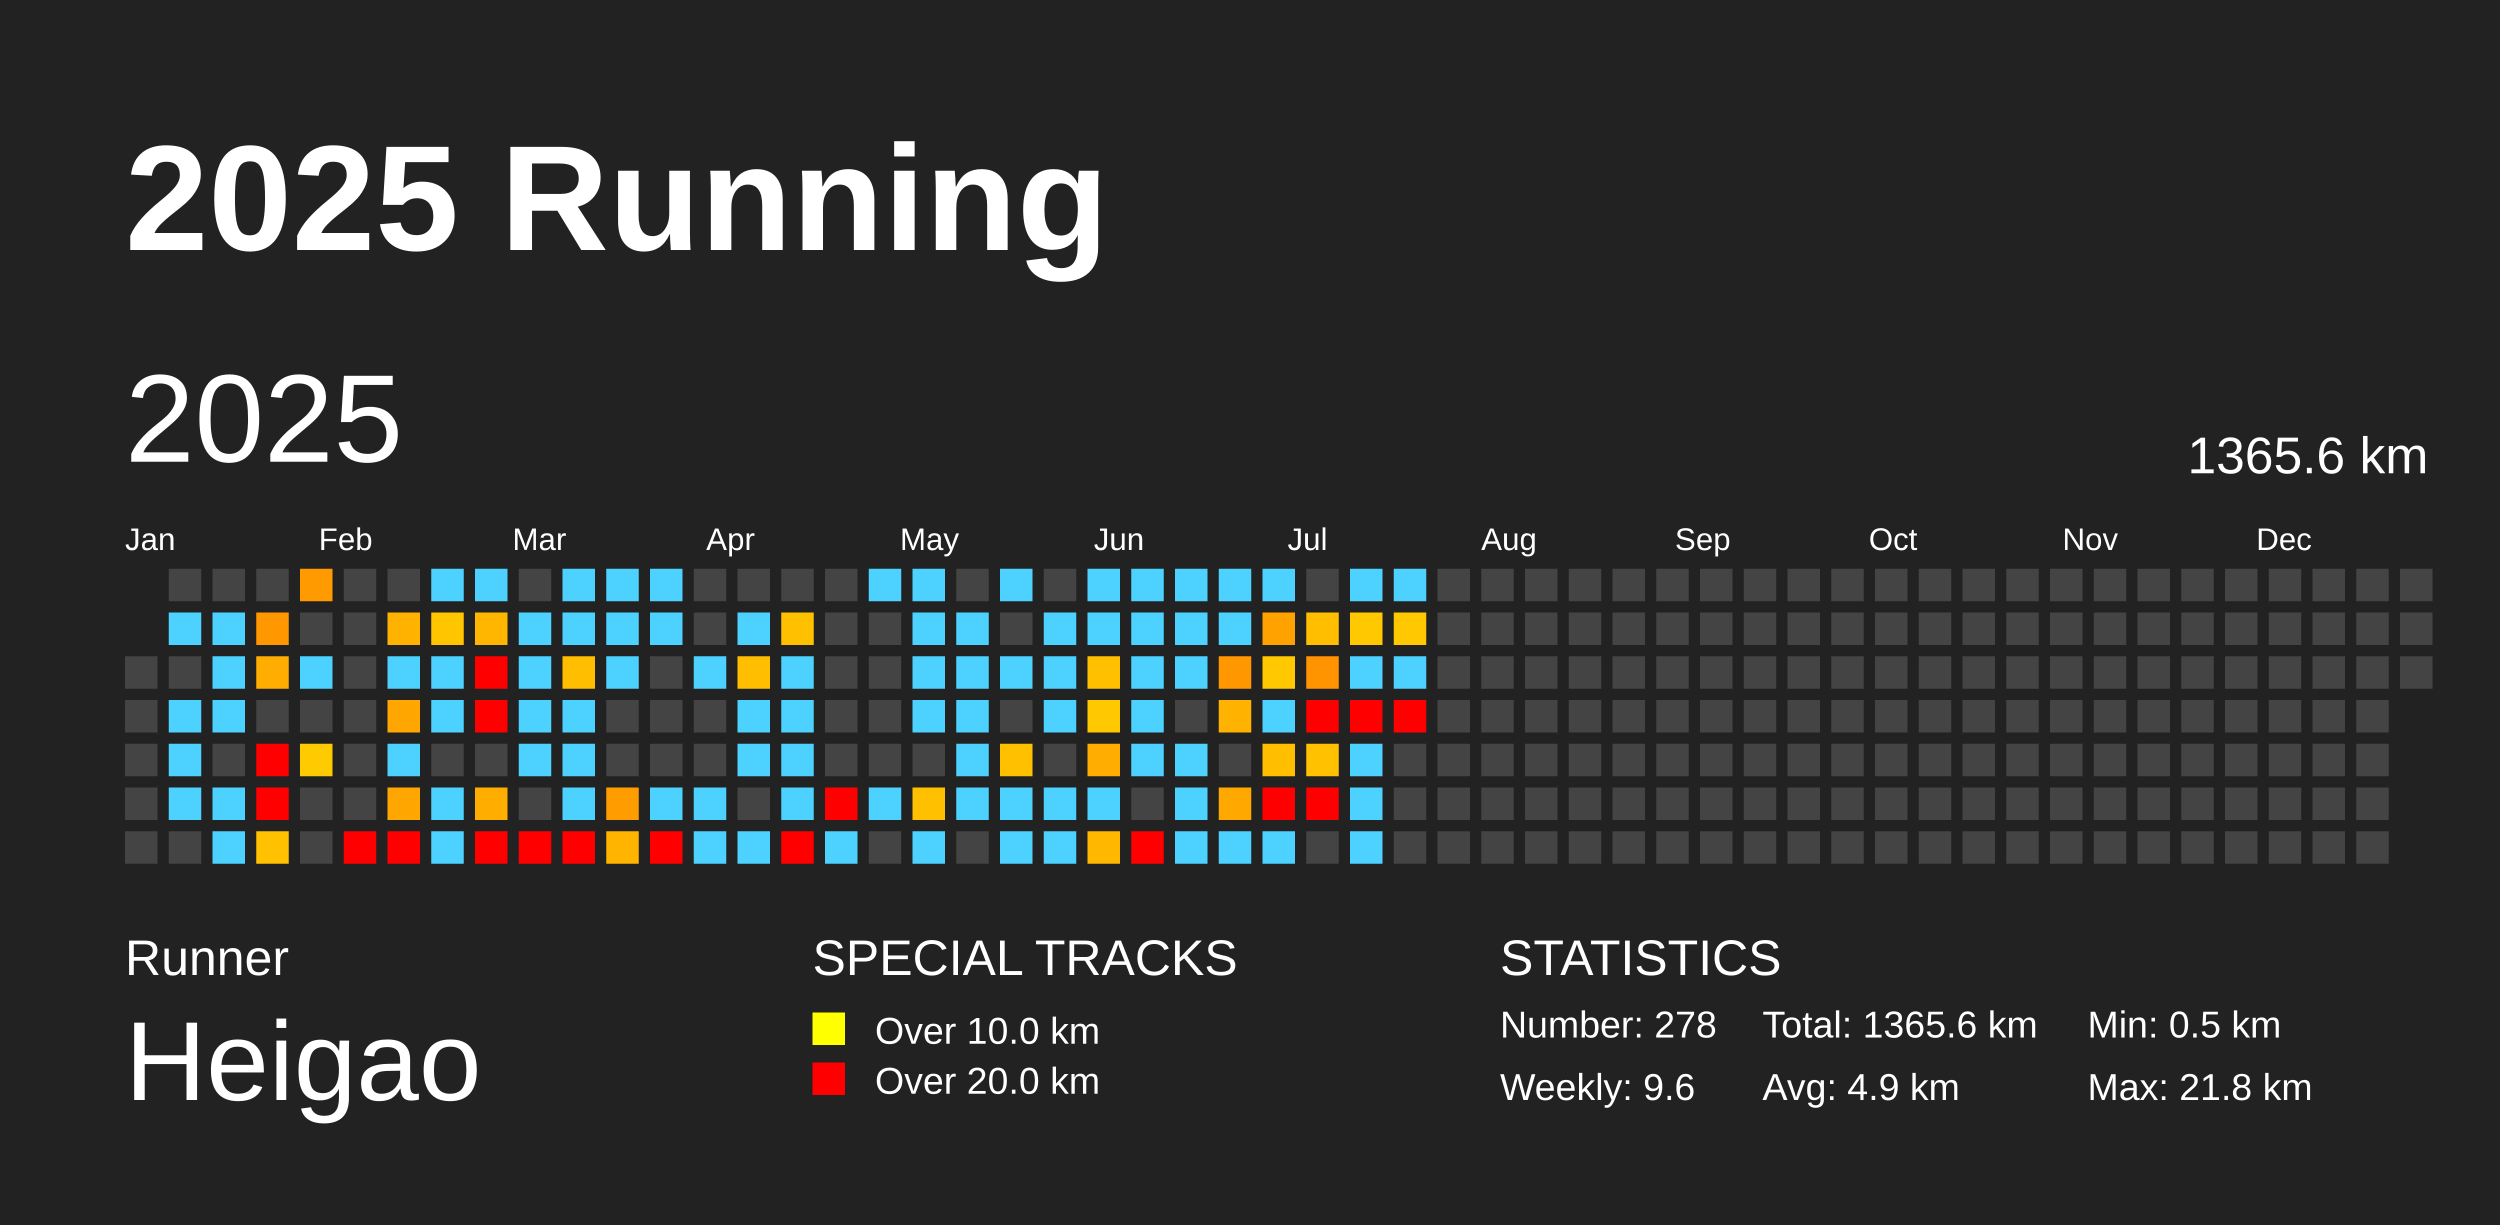
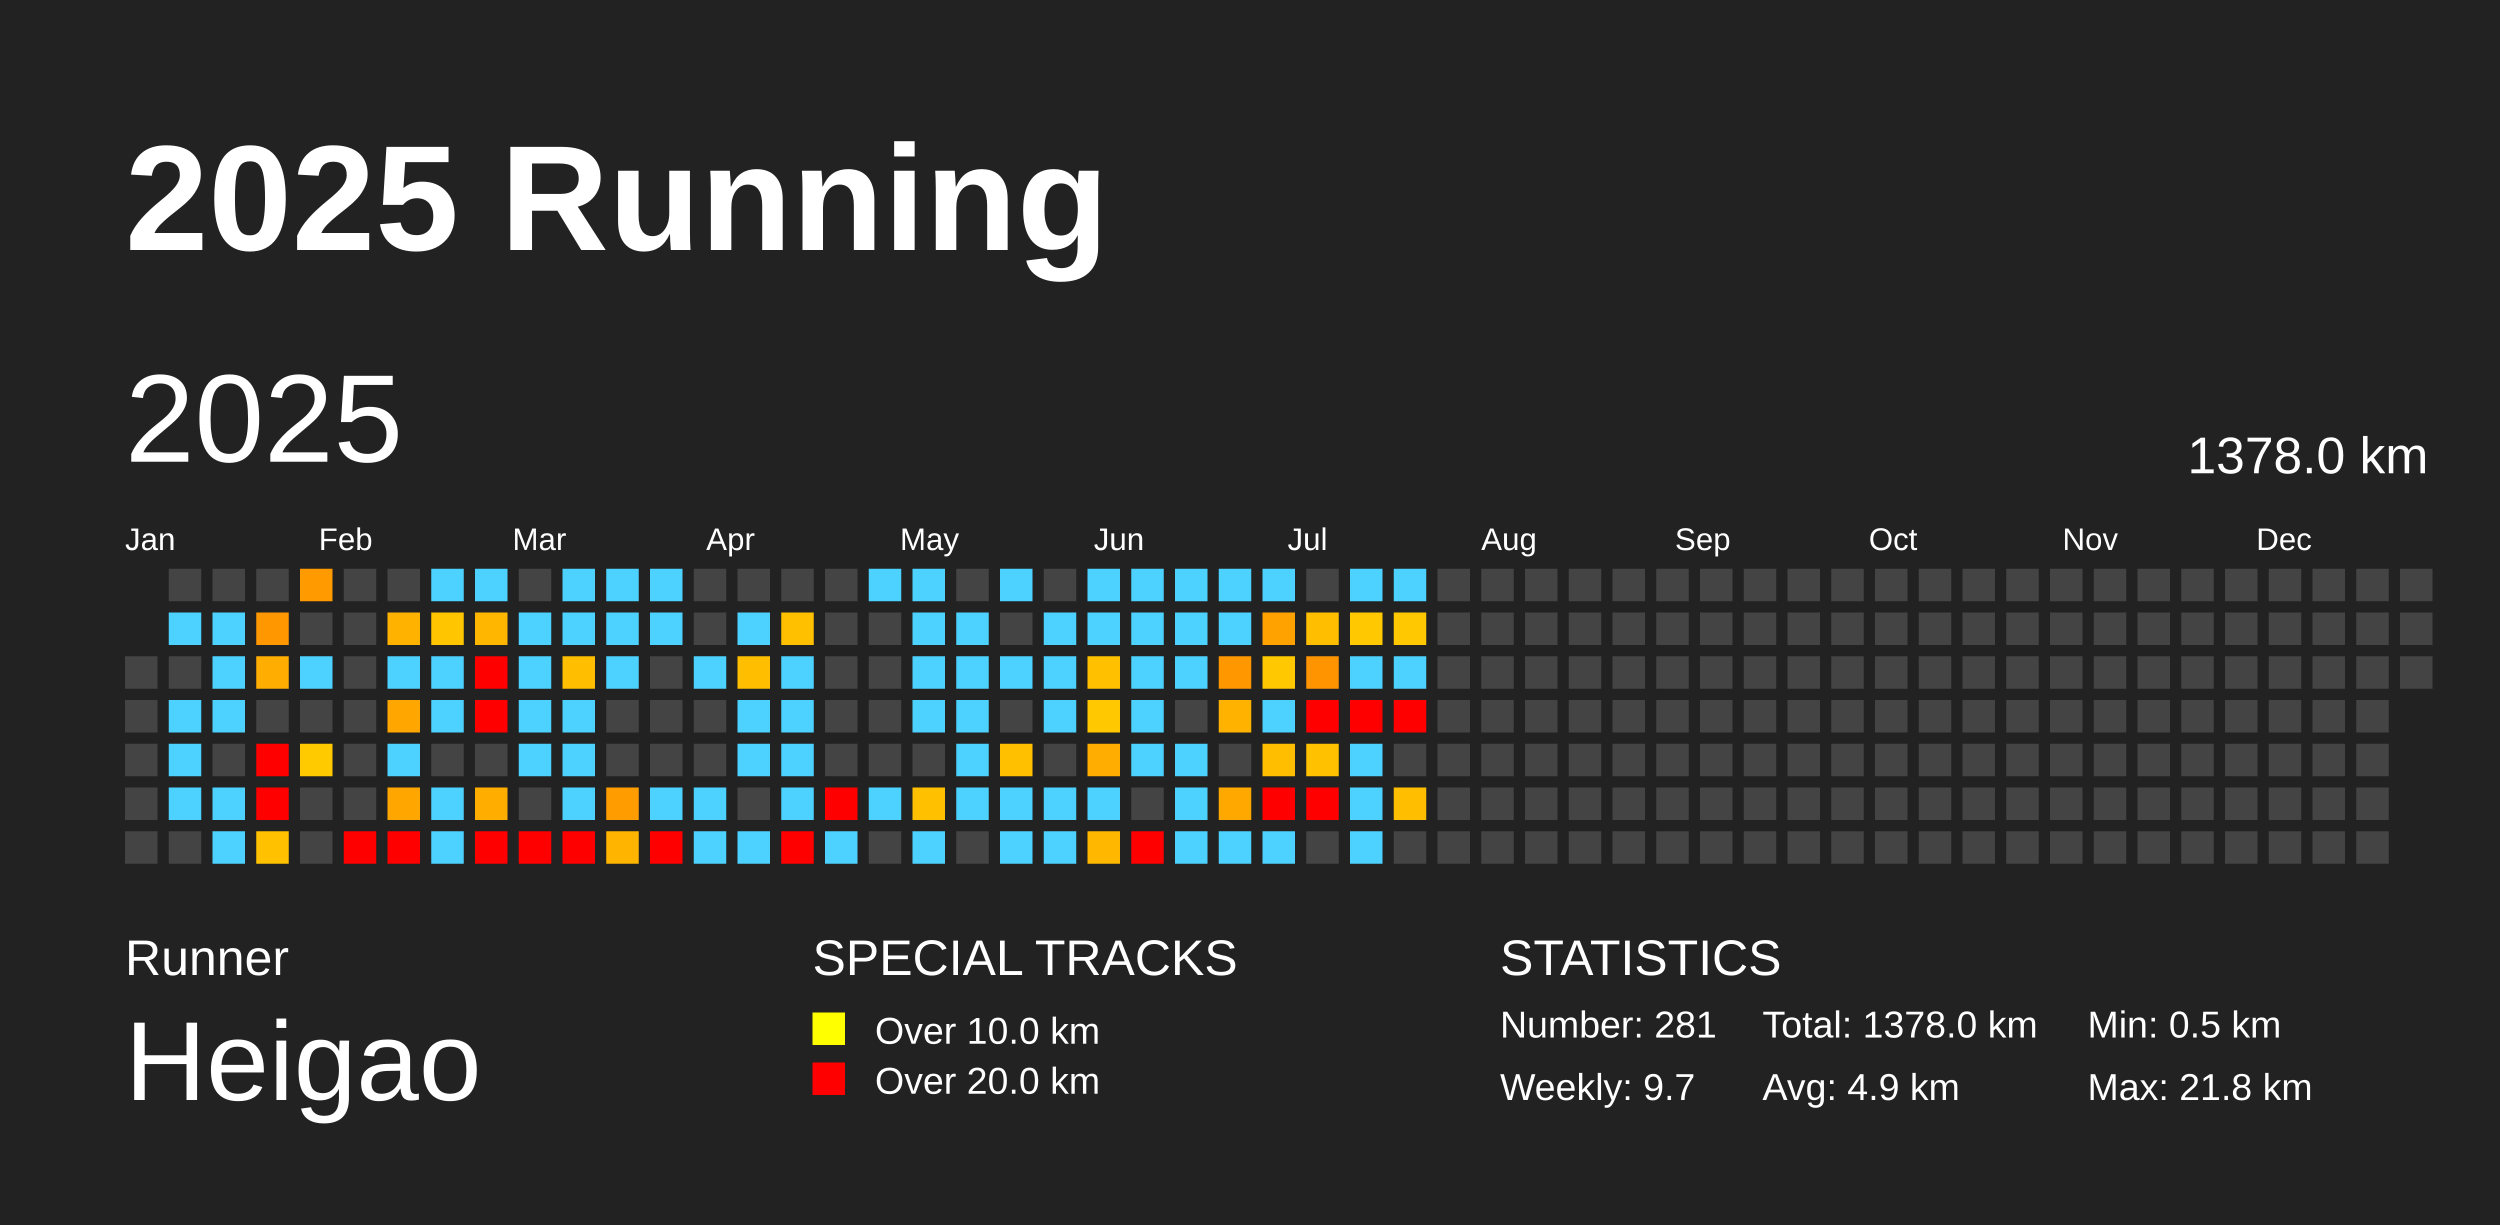
<svg xmlns="http://www.w3.org/2000/svg" baseProfile="full" height="98mm" version="1.1" viewBox="0,0,200,98" width="200mm">
  <defs />
  <rect fill="#222222" height="98" width="200" x="0" y="0" />
  <text fill="#FFFFFF" style="font-size:12px; font-family:Arial; font-weight:bold;" x="10" y="20">2025 Running</text>
  <text fill="#FFFFFF" style="font-size:4px; font-family:Arial" x="10" y="78">Runner</text>
  <text fill="#FFFFFF" style="font-size:9px; font-family:Arial" x="10" y="88">Heigao</text>
  <text fill="#FFFFFF" style="font-size:4px; font-family:Arial" x="65" y="78">SPECIAL TRACKS</text>
  <rect fill="yellow" height="2.6" width="2.6" x="65" y="81" />
  <text fill="#FFFFFF" style="font-size:3px; font-family:Arial" x="70" y="83.5">Over 10.0 km</text>
  <rect fill="red" height="2.6" width="2.6" x="65" y="85" />
  <text fill="#FFFFFF" style="font-size:3px; font-family:Arial" x="70" y="87.5">Over 20.0 km</text>
  <text fill="#FFFFFF" style="font-size:4px; font-family:Arial" x="120" y="78">STATISTICS</text>
-   <text fill="#FFFFFF" style="font-size:3px; font-family:Arial" x="120" y="83">Number: 278</text>
-   <text fill="#FFFFFF" style="font-size:3px; font-family:Arial" x="120" y="88">Weekly: 9.6</text>
-   <text fill="#FFFFFF" style="font-size:3px; font-family:Arial" x="141" y="83">Total: 1365.6 km</text>
+   <text fill="#FFFFFF" style="font-size:3px; font-family:Arial" x="120" y="83">Number: 281</text>
+   <text fill="#FFFFFF" style="font-size:3px; font-family:Arial" x="120" y="88">Weekly: 9.7</text>
+   <text fill="#FFFFFF" style="font-size:3px; font-family:Arial" x="141" y="83">Total: 1378.0 km</text>
  <text fill="#FFFFFF" style="font-size:3px; font-family:Arial" x="141" y="88">Avg: 4.9 km</text>
  <text fill="#FFFFFF" style="font-size:3px; font-family:Arial" x="167" y="83">Min: 0.5 km</text>
  <text fill="#FFFFFF" style="font-size:3px; font-family:Arial" x="167" y="88">Max: 21.8 km</text>
  <text dominant-baseline="hanging" fill="#FFFFFF" style="font-size:10.0px; font-family:Arial;" x="10" y="30">2025</text>
-   <text dominant-baseline="hanging" fill="#FFFFFF" style="font-size:4.125px; font-family:Arial;" x="175" y="35">1365.6 km</text>
+   <text dominant-baseline="hanging" fill="#FFFFFF" style="font-size:4.125px; font-family:Arial;" x="175" y="35">1378.0 km</text>
  <text fill="#FFFFFF" style="font-size:2.5px; font-family:Arial" x="10.0" y="44">Jan</text>
  <text fill="#FFFFFF" style="font-size:2.5px; font-family:Arial" x="25.5" y="44">Feb</text>
  <text fill="#FFFFFF" style="font-size:2.5px; font-family:Arial" x="41.0" y="44">Mar</text>
  <text fill="#FFFFFF" style="font-size:2.5px; font-family:Arial" x="56.5" y="44">Apr</text>
  <text fill="#FFFFFF" style="font-size:2.5px; font-family:Arial" x="72.0" y="44">May</text>
  <text fill="#FFFFFF" style="font-size:2.5px; font-family:Arial" x="87.5" y="44">Jun</text>
  <text fill="#FFFFFF" style="font-size:2.5px; font-family:Arial" x="103.0" y="44">Jul</text>
  <text fill="#FFFFFF" style="font-size:2.5px; font-family:Arial" x="118.5" y="44">Aug</text>
  <text fill="#FFFFFF" style="font-size:2.5px; font-family:Arial" x="134.0" y="44">Sep</text>
  <text fill="#FFFFFF" style="font-size:2.5px; font-family:Arial" x="149.5" y="44">Oct</text>
  <text fill="#FFFFFF" style="font-size:2.5px; font-family:Arial" x="165.0" y="44">Nov</text>
  <text fill="#FFFFFF" style="font-size:2.5px; font-family:Arial" x="180.5" y="44">Dec</text>
  <rect fill="#444444" height="2.6" width="2.6" x="10.0" y="52.5" />
  <rect fill="#444444" height="2.6" width="2.6" x="10.0" y="56.0" />
  <rect fill="#444444" height="2.6" width="2.6" x="10.0" y="59.5" />
  <rect fill="#444444" height="2.6" width="2.6" x="10.0" y="63.0" />
  <rect fill="#444444" height="2.6" width="2.6" x="10.0" y="66.5" />
  <rect fill="#444444" height="2.6" width="2.6" x="13.5" y="45.5" />
  <rect fill="#4dd2ff" height="2.6" width="2.6" x="13.5" y="49.0" />
  <rect fill="#444444" height="2.6" width="2.6" x="13.5" y="52.5" />
  <rect fill="#4dd2ff" height="2.6" width="2.6" x="13.5" y="56.0" />
  <rect fill="#4dd2ff" height="2.6" width="2.6" x="13.5" y="59.5" />
  <rect fill="#4dd2ff" height="2.6" width="2.6" x="13.5" y="63.0" />
  <rect fill="#444444" height="2.6" width="2.6" x="13.5" y="66.5" />
  <rect fill="#444444" height="2.6" width="2.6" x="17.0" y="45.5" />
  <rect fill="#4dd2ff" height="2.6" width="2.6" x="17.0" y="49.0" />
  <rect fill="#4dd2ff" height="2.6" width="2.6" x="17.0" y="52.5" />
  <rect fill="#4dd2ff" height="2.6" width="2.6" x="17.0" y="56.0" />
  <rect fill="#444444" height="2.6" width="2.6" x="17.0" y="59.5" />
  <rect fill="#4dd2ff" height="2.6" width="2.6" x="17.0" y="63.0" />
  <rect fill="#4dd2ff" height="2.6" width="2.6" x="17.0" y="66.5" />
  <rect fill="#444444" height="2.6" width="2.6" x="20.5" y="45.5" />
  <rect fill="#ff9700" height="2.6" width="2.6" x="20.5" y="49.0" />
  <rect fill="#ffad00" height="2.6" width="2.6" x="20.5" y="52.5" />
  <rect fill="#444444" height="2.6" width="2.6" x="20.5" y="56.0" />
  <rect fill="red" height="2.6" width="2.6" x="20.5" y="59.5" />
  <rect fill="red" height="2.6" width="2.6" x="20.5" y="63.0" />
  <rect fill="#ffc100" height="2.6" width="2.6" x="20.5" y="66.5" />
  <rect fill="#ff9a00" height="2.6" width="2.6" x="24.0" y="45.5" />
  <rect fill="#444444" height="2.6" width="2.6" x="24.0" y="49.0" />
  <rect fill="#4dd2ff" height="2.6" width="2.6" x="24.0" y="52.5" />
  <rect fill="#444444" height="2.6" width="2.6" x="24.0" y="56.0" />
  <rect fill="#ffca00" height="2.6" width="2.6" x="24.0" y="59.5" />
  <rect fill="#444444" height="2.6" width="2.6" x="24.0" y="63.0" />
  <rect fill="#444444" height="2.6" width="2.6" x="24.0" y="66.5" />
  <rect fill="#444444" height="2.6" width="2.6" x="27.5" y="45.5" />
  <rect fill="#444444" height="2.6" width="2.6" x="27.5" y="49.0" />
  <rect fill="#444444" height="2.6" width="2.6" x="27.5" y="52.5" />
  <rect fill="#444444" height="2.6" width="2.6" x="27.5" y="56.0" />
  <rect fill="#444444" height="2.6" width="2.6" x="27.5" y="59.5" />
  <rect fill="#444444" height="2.6" width="2.6" x="27.5" y="63.0" />
  <rect fill="red" height="2.6" width="2.6" x="27.5" y="66.5" />
  <rect fill="#444444" height="2.6" width="2.6" x="31.0" y="45.5" />
  <rect fill="#ffb300" height="2.6" width="2.6" x="31.0" y="49.0" />
  <rect fill="#4dd2ff" height="2.6" width="2.6" x="31.0" y="52.5" />
  <rect fill="#ffa600" height="2.6" width="2.6" x="31.0" y="56.0" />
  <rect fill="#4dd2ff" height="2.6" width="2.6" x="31.0" y="59.5" />
  <rect fill="#ffa700" height="2.6" width="2.6" x="31.0" y="63.0" />
  <rect fill="red" height="2.6" width="2.6" x="31.0" y="66.5" />
  <rect fill="#4dd2ff" height="2.6" width="2.6" x="34.5" y="45.5" />
  <rect fill="#ffc600" height="2.6" width="2.6" x="34.5" y="49.0" />
  <rect fill="#4dd2ff" height="2.6" width="2.6" x="34.5" y="52.5" />
  <rect fill="#4dd2ff" height="2.6" width="2.6" x="34.5" y="56.0" />
  <rect fill="#444444" height="2.6" width="2.6" x="34.5" y="59.5" />
  <rect fill="#4dd2ff" height="2.6" width="2.6" x="34.5" y="63.0" />
  <rect fill="#4dd2ff" height="2.6" width="2.6" x="34.5" y="66.5" />
  <rect fill="#4dd2ff" height="2.6" width="2.6" x="38.0" y="45.5" />
  <rect fill="#ffb600" height="2.6" width="2.6" x="38.0" y="49.0" />
  <rect fill="red" height="2.6" width="2.6" x="38.0" y="52.5" />
  <rect fill="red" height="2.6" width="2.6" x="38.0" y="56.0" />
  <rect fill="#444444" height="2.6" width="2.6" x="38.0" y="59.5" />
  <rect fill="#ffae00" height="2.6" width="2.6" x="38.0" y="63.0" />
  <rect fill="red" height="2.6" width="2.6" x="38.0" y="66.5" />
  <rect fill="#444444" height="2.6" width="2.6" x="41.5" y="45.5" />
  <rect fill="#4dd2ff" height="2.6" width="2.6" x="41.5" y="49.0" />
  <rect fill="#4dd2ff" height="2.6" width="2.6" x="41.5" y="52.5" />
  <rect fill="#4dd2ff" height="2.6" width="2.6" x="41.5" y="56.0" />
  <rect fill="#4dd2ff" height="2.6" width="2.6" x="41.5" y="59.5" />
  <rect fill="#444444" height="2.6" width="2.6" x="41.5" y="63.0" />
  <rect fill="red" height="2.6" width="2.6" x="41.5" y="66.5" />
  <rect fill="#4dd2ff" height="2.6" width="2.6" x="45.0" y="45.5" />
  <rect fill="#4dd2ff" height="2.6" width="2.6" x="45.0" y="49.0" />
  <rect fill="#ffbe00" height="2.6" width="2.6" x="45.0" y="52.5" />
  <rect fill="#4dd2ff" height="2.6" width="2.6" x="45.0" y="56.0" />
  <rect fill="#4dd2ff" height="2.6" width="2.6" x="45.0" y="59.5" />
  <rect fill="#4dd2ff" height="2.6" width="2.6" x="45.0" y="63.0" />
  <rect fill="red" height="2.6" width="2.6" x="45.0" y="66.5" />
  <rect fill="#4dd2ff" height="2.6" width="2.6" x="48.5" y="45.5" />
  <rect fill="#4dd2ff" height="2.6" width="2.6" x="48.5" y="49.0" />
  <rect fill="#4dd2ff" height="2.6" width="2.6" x="48.5" y="52.5" />
  <rect fill="#444444" height="2.6" width="2.6" x="48.5" y="56.0" />
  <rect fill="#444444" height="2.6" width="2.6" x="48.5" y="59.5" />
  <rect fill="#ff9d00" height="2.6" width="2.6" x="48.5" y="63.0" />
  <rect fill="#ffb400" height="2.6" width="2.6" x="48.5" y="66.5" />
  <rect fill="#4dd2ff" height="2.6" width="2.6" x="52.0" y="45.5" />
  <rect fill="#4dd2ff" height="2.6" width="2.6" x="52.0" y="49.0" />
  <rect fill="#444444" height="2.6" width="2.6" x="52.0" y="52.5" />
  <rect fill="#444444" height="2.6" width="2.6" x="52.0" y="56.0" />
  <rect fill="#444444" height="2.6" width="2.6" x="52.0" y="59.5" />
  <rect fill="#4dd2ff" height="2.6" width="2.6" x="52.0" y="63.0" />
  <rect fill="red" height="2.6" width="2.6" x="52.0" y="66.5" />
  <rect fill="#444444" height="2.6" width="2.6" x="55.5" y="45.5" />
  <rect fill="#444444" height="2.6" width="2.6" x="55.5" y="49.0" />
  <rect fill="#4dd2ff" height="2.6" width="2.6" x="55.5" y="52.5" />
  <rect fill="#444444" height="2.6" width="2.6" x="55.5" y="56.0" />
  <rect fill="#444444" height="2.6" width="2.6" x="55.5" y="59.5" />
  <rect fill="#4dd2ff" height="2.6" width="2.6" x="55.5" y="63.0" />
  <rect fill="#4dd2ff" height="2.6" width="2.6" x="55.5" y="66.5" />
  <rect fill="#444444" height="2.6" width="2.6" x="59.0" y="45.5" />
  <rect fill="#4dd2ff" height="2.6" width="2.6" x="59.0" y="49.0" />
  <rect fill="#ffbf00" height="2.6" width="2.6" x="59.0" y="52.5" />
  <rect fill="#4dd2ff" height="2.6" width="2.6" x="59.0" y="56.0" />
  <rect fill="#4dd2ff" height="2.6" width="2.6" x="59.0" y="59.5" />
  <rect fill="#444444" height="2.6" width="2.6" x="59.0" y="63.0" />
  <rect fill="#4dd2ff" height="2.6" width="2.6" x="59.0" y="66.5" />
  <rect fill="#444444" height="2.6" width="2.6" x="62.5" y="45.5" />
  <rect fill="#ffc000" height="2.6" width="2.6" x="62.5" y="49.0" />
  <rect fill="#4dd2ff" height="2.6" width="2.6" x="62.5" y="52.5" />
  <rect fill="#4dd2ff" height="2.6" width="2.6" x="62.5" y="56.0" />
  <rect fill="#4dd2ff" height="2.6" width="2.6" x="62.5" y="59.5" />
  <rect fill="#4dd2ff" height="2.6" width="2.6" x="62.5" y="63.0" />
  <rect fill="red" height="2.6" width="2.6" x="62.5" y="66.5" />
  <rect fill="#444444" height="2.6" width="2.6" x="66.0" y="45.5" />
  <rect fill="#444444" height="2.6" width="2.6" x="66.0" y="49.0" />
  <rect fill="#444444" height="2.6" width="2.6" x="66.0" y="52.5" />
  <rect fill="#444444" height="2.6" width="2.6" x="66.0" y="56.0" />
  <rect fill="#444444" height="2.6" width="2.6" x="66.0" y="59.5" />
  <rect fill="red" height="2.6" width="2.6" x="66.0" y="63.0" />
  <rect fill="#4dd2ff" height="2.6" width="2.6" x="66.0" y="66.5" />
  <rect fill="#4dd2ff" height="2.6" width="2.6" x="69.5" y="45.5" />
  <rect fill="#444444" height="2.6" width="2.6" x="69.5" y="49.0" />
  <rect fill="#444444" height="2.6" width="2.6" x="69.5" y="52.5" />
  <rect fill="#444444" height="2.6" width="2.6" x="69.5" y="56.0" />
  <rect fill="#444444" height="2.6" width="2.6" x="69.5" y="59.5" />
  <rect fill="#4dd2ff" height="2.6" width="2.6" x="69.5" y="63.0" />
  <rect fill="#444444" height="2.6" width="2.6" x="69.5" y="66.5" />
  <rect fill="#4dd2ff" height="2.6" width="2.6" x="73.0" y="45.5" />
  <rect fill="#4dd2ff" height="2.6" width="2.6" x="73.0" y="49.0" />
  <rect fill="#4dd2ff" height="2.6" width="2.6" x="73.0" y="52.5" />
  <rect fill="#4dd2ff" height="2.6" width="2.6" x="73.0" y="56.0" />
  <rect fill="#444444" height="2.6" width="2.6" x="73.0" y="59.5" />
  <rect fill="#ffc000" height="2.6" width="2.6" x="73.0" y="63.0" />
  <rect fill="#4dd2ff" height="2.6" width="2.6" x="73.0" y="66.5" />
  <rect fill="#444444" height="2.6" width="2.6" x="76.5" y="45.5" />
  <rect fill="#4dd2ff" height="2.6" width="2.6" x="76.5" y="49.0" />
  <rect fill="#4dd2ff" height="2.6" width="2.6" x="76.5" y="52.5" />
  <rect fill="#4dd2ff" height="2.6" width="2.6" x="76.5" y="56.0" />
  <rect fill="#4dd2ff" height="2.6" width="2.6" x="76.5" y="59.5" />
  <rect fill="#4dd2ff" height="2.6" width="2.6" x="76.5" y="63.0" />
  <rect fill="#444444" height="2.6" width="2.6" x="76.5" y="66.5" />
  <rect fill="#4dd2ff" height="2.6" width="2.6" x="80.0" y="45.5" />
  <rect fill="#444444" height="2.6" width="2.6" x="80.0" y="49.0" />
  <rect fill="#4dd2ff" height="2.6" width="2.6" x="80.0" y="52.5" />
  <rect fill="#444444" height="2.6" width="2.6" x="80.0" y="56.0" />
  <rect fill="#ffc000" height="2.6" width="2.6" x="80.0" y="59.5" />
  <rect fill="#4dd2ff" height="2.6" width="2.6" x="80.0" y="63.0" />
  <rect fill="#4dd2ff" height="2.6" width="2.6" x="80.0" y="66.5" />
  <rect fill="#444444" height="2.6" width="2.6" x="83.5" y="45.5" />
  <rect fill="#4dd2ff" height="2.6" width="2.6" x="83.5" y="49.0" />
  <rect fill="#4dd2ff" height="2.6" width="2.6" x="83.5" y="52.5" />
  <rect fill="#4dd2ff" height="2.6" width="2.6" x="83.5" y="56.0" />
  <rect fill="#444444" height="2.6" width="2.6" x="83.5" y="59.5" />
  <rect fill="#4dd2ff" height="2.6" width="2.6" x="83.5" y="63.0" />
  <rect fill="#4dd2ff" height="2.6" width="2.6" x="83.5" y="66.5" />
  <rect fill="#4dd2ff" height="2.6" width="2.6" x="87.0" y="45.5" />
  <rect fill="#4dd2ff" height="2.6" width="2.6" x="87.0" y="49.0" />
  <rect fill="#ffc000" height="2.6" width="2.6" x="87.0" y="52.5" />
  <rect fill="#ffc800" height="2.6" width="2.6" x="87.0" y="56.0" />
  <rect fill="#ffad00" height="2.6" width="2.6" x="87.0" y="59.5" />
  <rect fill="#4dd2ff" height="2.6" width="2.6" x="87.0" y="63.0" />
  <rect fill="#ffb700" height="2.6" width="2.6" x="87.0" y="66.5" />
  <rect fill="#4dd2ff" height="2.6" width="2.6" x="90.5" y="45.5" />
  <rect fill="#4dd2ff" height="2.6" width="2.6" x="90.5" y="49.0" />
  <rect fill="#4dd2ff" height="2.6" width="2.6" x="90.5" y="52.5" />
  <rect fill="#4dd2ff" height="2.6" width="2.6" x="90.5" y="56.0" />
  <rect fill="#4dd2ff" height="2.6" width="2.6" x="90.5" y="59.5" />
  <rect fill="#444444" height="2.6" width="2.6" x="90.5" y="63.0" />
  <rect fill="red" height="2.6" width="2.6" x="90.5" y="66.5" />
  <rect fill="#4dd2ff" height="2.6" width="2.6" x="94.0" y="45.5" />
  <rect fill="#4dd2ff" height="2.6" width="2.6" x="94.0" y="49.0" />
  <rect fill="#4dd2ff" height="2.6" width="2.6" x="94.0" y="52.5" />
  <rect fill="#444444" height="2.6" width="2.6" x="94.0" y="56.0" />
  <rect fill="#4dd2ff" height="2.6" width="2.6" x="94.0" y="59.5" />
  <rect fill="#4dd2ff" height="2.6" width="2.6" x="94.0" y="63.0" />
  <rect fill="#4dd2ff" height="2.6" width="2.6" x="94.0" y="66.5" />
  <rect fill="#4dd2ff" height="2.6" width="2.6" x="97.5" y="45.5" />
  <rect fill="#4dd2ff" height="2.6" width="2.6" x="97.5" y="49.0" />
  <rect fill="#ff9700" height="2.6" width="2.6" x="97.5" y="52.5" />
  <rect fill="#ffb200" height="2.6" width="2.6" x="97.5" y="56.0" />
  <rect fill="#444444" height="2.6" width="2.6" x="97.5" y="59.5" />
  <rect fill="#ffa900" height="2.6" width="2.6" x="97.5" y="63.0" />
  <rect fill="#4dd2ff" height="2.6" width="2.6" x="97.5" y="66.5" />
  <rect fill="#4dd2ff" height="2.6" width="2.6" x="101.0" y="45.5" />
  <rect fill="#ffa200" height="2.6" width="2.6" x="101.0" y="49.0" />
  <rect fill="#ffc800" height="2.6" width="2.6" x="101.0" y="52.5" />
  <rect fill="#4dd2ff" height="2.6" width="2.6" x="101.0" y="56.0" />
  <rect fill="#ffbe00" height="2.6" width="2.6" x="101.0" y="59.5" />
  <rect fill="red" height="2.6" width="2.6" x="101.0" y="63.0" />
  <rect fill="#4dd2ff" height="2.6" width="2.6" x="101.0" y="66.5" />
  <rect fill="#444444" height="2.6" width="2.6" x="104.5" y="45.5" />
  <rect fill="#ffbf00" height="2.6" width="2.6" x="104.5" y="49.0" />
  <rect fill="#ff9400" height="2.6" width="2.6" x="104.5" y="52.5" />
  <rect fill="red" height="2.6" width="2.6" x="104.5" y="56.0" />
  <rect fill="#ffc100" height="2.6" width="2.6" x="104.5" y="59.5" />
  <rect fill="red" height="2.6" width="2.6" x="104.5" y="63.0" />
  <rect fill="#444444" height="2.6" width="2.6" x="104.5" y="66.5" />
  <rect fill="#4dd2ff" height="2.6" width="2.6" x="108.0" y="45.5" />
  <rect fill="#ffc800" height="2.6" width="2.6" x="108.0" y="49.0" />
  <rect fill="#4dd2ff" height="2.6" width="2.6" x="108.0" y="52.5" />
  <rect fill="red" height="2.6" width="2.6" x="108.0" y="56.0" />
  <rect fill="#4dd2ff" height="2.6" width="2.6" x="108.0" y="59.5" />
  <rect fill="#4dd2ff" height="2.6" width="2.6" x="108.0" y="63.0" />
  <rect fill="#4dd2ff" height="2.6" width="2.6" x="108.0" y="66.5" />
  <rect fill="#4dd2ff" height="2.6" width="2.6" x="111.5" y="45.5" />
  <rect fill="#ffc800" height="2.6" width="2.6" x="111.5" y="49.0" />
  <rect fill="#4dd2ff" height="2.6" width="2.6" x="111.5" y="52.5" />
  <rect fill="red" height="2.6" width="2.6" x="111.5" y="56.0" />
  <rect fill="#444444" height="2.6" width="2.6" x="111.5" y="59.5" />
-   <rect fill="#444444" height="2.6" width="2.6" x="111.5" y="63.0" />
+   <rect fill="#ffbe00" height="2.6" width="2.6" x="111.5" y="63.0" />
  <rect fill="#444444" height="2.6" width="2.6" x="111.5" y="66.5" />
  <rect fill="#444444" height="2.6" width="2.6" x="115.0" y="45.5" />
  <rect fill="#444444" height="2.6" width="2.6" x="115.0" y="49.0" />
  <rect fill="#444444" height="2.6" width="2.6" x="115.0" y="52.5" />
  <rect fill="#444444" height="2.6" width="2.6" x="115.0" y="56.0" />
  <rect fill="#444444" height="2.6" width="2.6" x="115.0" y="59.5" />
  <rect fill="#444444" height="2.6" width="2.6" x="115.0" y="63.0" />
  <rect fill="#444444" height="2.6" width="2.6" x="115.0" y="66.5" />
  <rect fill="#444444" height="2.6" width="2.6" x="118.5" y="45.5" />
  <rect fill="#444444" height="2.6" width="2.6" x="118.5" y="49.0" />
  <rect fill="#444444" height="2.6" width="2.6" x="118.5" y="52.5" />
  <rect fill="#444444" height="2.6" width="2.6" x="118.5" y="56.0" />
  <rect fill="#444444" height="2.6" width="2.6" x="118.5" y="59.5" />
  <rect fill="#444444" height="2.6" width="2.6" x="118.5" y="63.0" />
  <rect fill="#444444" height="2.6" width="2.6" x="118.5" y="66.5" />
  <rect fill="#444444" height="2.6" width="2.6" x="122.0" y="45.5" />
  <rect fill="#444444" height="2.6" width="2.6" x="122.0" y="49.0" />
  <rect fill="#444444" height="2.6" width="2.6" x="122.0" y="52.5" />
  <rect fill="#444444" height="2.6" width="2.6" x="122.0" y="56.0" />
  <rect fill="#444444" height="2.6" width="2.6" x="122.0" y="59.5" />
  <rect fill="#444444" height="2.6" width="2.6" x="122.0" y="63.0" />
  <rect fill="#444444" height="2.6" width="2.6" x="122.0" y="66.5" />
  <rect fill="#444444" height="2.6" width="2.6" x="125.5" y="45.5" />
  <rect fill="#444444" height="2.6" width="2.6" x="125.5" y="49.0" />
  <rect fill="#444444" height="2.6" width="2.6" x="125.5" y="52.5" />
  <rect fill="#444444" height="2.6" width="2.6" x="125.5" y="56.0" />
  <rect fill="#444444" height="2.6" width="2.6" x="125.5" y="59.5" />
  <rect fill="#444444" height="2.6" width="2.6" x="125.5" y="63.0" />
  <rect fill="#444444" height="2.6" width="2.6" x="125.5" y="66.5" />
  <rect fill="#444444" height="2.6" width="2.6" x="129.0" y="45.5" />
  <rect fill="#444444" height="2.6" width="2.6" x="129.0" y="49.0" />
  <rect fill="#444444" height="2.6" width="2.6" x="129.0" y="52.5" />
  <rect fill="#444444" height="2.6" width="2.6" x="129.0" y="56.0" />
  <rect fill="#444444" height="2.6" width="2.6" x="129.0" y="59.5" />
  <rect fill="#444444" height="2.6" width="2.6" x="129.0" y="63.0" />
  <rect fill="#444444" height="2.6" width="2.6" x="129.0" y="66.5" />
  <rect fill="#444444" height="2.6" width="2.6" x="132.5" y="45.5" />
  <rect fill="#444444" height="2.6" width="2.6" x="132.5" y="49.0" />
  <rect fill="#444444" height="2.6" width="2.6" x="132.5" y="52.5" />
  <rect fill="#444444" height="2.6" width="2.6" x="132.5" y="56.0" />
  <rect fill="#444444" height="2.6" width="2.6" x="132.5" y="59.5" />
  <rect fill="#444444" height="2.6" width="2.6" x="132.5" y="63.0" />
  <rect fill="#444444" height="2.6" width="2.6" x="132.5" y="66.5" />
  <rect fill="#444444" height="2.6" width="2.6" x="136.0" y="45.5" />
  <rect fill="#444444" height="2.6" width="2.6" x="136.0" y="49.0" />
  <rect fill="#444444" height="2.6" width="2.6" x="136.0" y="52.5" />
  <rect fill="#444444" height="2.6" width="2.6" x="136.0" y="56.0" />
  <rect fill="#444444" height="2.6" width="2.6" x="136.0" y="59.5" />
  <rect fill="#444444" height="2.6" width="2.6" x="136.0" y="63.0" />
  <rect fill="#444444" height="2.6" width="2.6" x="136.0" y="66.5" />
  <rect fill="#444444" height="2.6" width="2.6" x="139.5" y="45.5" />
  <rect fill="#444444" height="2.6" width="2.6" x="139.5" y="49.0" />
  <rect fill="#444444" height="2.6" width="2.6" x="139.5" y="52.5" />
  <rect fill="#444444" height="2.6" width="2.6" x="139.5" y="56.0" />
  <rect fill="#444444" height="2.6" width="2.6" x="139.5" y="59.5" />
  <rect fill="#444444" height="2.6" width="2.6" x="139.5" y="63.0" />
  <rect fill="#444444" height="2.6" width="2.6" x="139.5" y="66.5" />
  <rect fill="#444444" height="2.6" width="2.6" x="143.0" y="45.5" />
  <rect fill="#444444" height="2.6" width="2.6" x="143.0" y="49.0" />
  <rect fill="#444444" height="2.6" width="2.6" x="143.0" y="52.5" />
  <rect fill="#444444" height="2.6" width="2.6" x="143.0" y="56.0" />
  <rect fill="#444444" height="2.6" width="2.6" x="143.0" y="59.5" />
  <rect fill="#444444" height="2.6" width="2.6" x="143.0" y="63.0" />
  <rect fill="#444444" height="2.6" width="2.6" x="143.0" y="66.5" />
  <rect fill="#444444" height="2.6" width="2.6" x="146.5" y="45.5" />
  <rect fill="#444444" height="2.6" width="2.6" x="146.5" y="49.0" />
  <rect fill="#444444" height="2.6" width="2.6" x="146.5" y="52.5" />
  <rect fill="#444444" height="2.6" width="2.6" x="146.5" y="56.0" />
  <rect fill="#444444" height="2.6" width="2.6" x="146.5" y="59.5" />
  <rect fill="#444444" height="2.6" width="2.6" x="146.5" y="63.0" />
  <rect fill="#444444" height="2.6" width="2.6" x="146.5" y="66.5" />
  <rect fill="#444444" height="2.6" width="2.6" x="150.0" y="45.5" />
  <rect fill="#444444" height="2.6" width="2.6" x="150.0" y="49.0" />
  <rect fill="#444444" height="2.6" width="2.6" x="150.0" y="52.5" />
  <rect fill="#444444" height="2.6" width="2.6" x="150.0" y="56.0" />
  <rect fill="#444444" height="2.6" width="2.6" x="150.0" y="59.5" />
  <rect fill="#444444" height="2.6" width="2.6" x="150.0" y="63.0" />
  <rect fill="#444444" height="2.6" width="2.6" x="150.0" y="66.5" />
  <rect fill="#444444" height="2.6" width="2.6" x="153.5" y="45.5" />
  <rect fill="#444444" height="2.6" width="2.6" x="153.5" y="49.0" />
  <rect fill="#444444" height="2.6" width="2.6" x="153.5" y="52.5" />
  <rect fill="#444444" height="2.6" width="2.6" x="153.5" y="56.0" />
  <rect fill="#444444" height="2.6" width="2.6" x="153.5" y="59.5" />
  <rect fill="#444444" height="2.6" width="2.6" x="153.5" y="63.0" />
  <rect fill="#444444" height="2.6" width="2.6" x="153.5" y="66.5" />
  <rect fill="#444444" height="2.6" width="2.6" x="157.0" y="45.5" />
  <rect fill="#444444" height="2.6" width="2.6" x="157.0" y="49.0" />
  <rect fill="#444444" height="2.6" width="2.6" x="157.0" y="52.5" />
  <rect fill="#444444" height="2.6" width="2.6" x="157.0" y="56.0" />
  <rect fill="#444444" height="2.6" width="2.6" x="157.0" y="59.5" />
  <rect fill="#444444" height="2.6" width="2.6" x="157.0" y="63.0" />
  <rect fill="#444444" height="2.6" width="2.6" x="157.0" y="66.5" />
  <rect fill="#444444" height="2.6" width="2.6" x="160.5" y="45.5" />
  <rect fill="#444444" height="2.6" width="2.6" x="160.5" y="49.0" />
  <rect fill="#444444" height="2.6" width="2.6" x="160.5" y="52.5" />
  <rect fill="#444444" height="2.6" width="2.6" x="160.5" y="56.0" />
  <rect fill="#444444" height="2.6" width="2.6" x="160.5" y="59.5" />
  <rect fill="#444444" height="2.6" width="2.6" x="160.5" y="63.0" />
  <rect fill="#444444" height="2.6" width="2.6" x="160.5" y="66.5" />
  <rect fill="#444444" height="2.6" width="2.6" x="164.0" y="45.5" />
  <rect fill="#444444" height="2.6" width="2.6" x="164.0" y="49.0" />
  <rect fill="#444444" height="2.6" width="2.6" x="164.0" y="52.5" />
  <rect fill="#444444" height="2.6" width="2.6" x="164.0" y="56.0" />
  <rect fill="#444444" height="2.6" width="2.6" x="164.0" y="59.5" />
  <rect fill="#444444" height="2.6" width="2.6" x="164.0" y="63.0" />
  <rect fill="#444444" height="2.6" width="2.6" x="164.0" y="66.5" />
  <rect fill="#444444" height="2.6" width="2.6" x="167.5" y="45.5" />
  <rect fill="#444444" height="2.6" width="2.6" x="167.5" y="49.0" />
  <rect fill="#444444" height="2.6" width="2.6" x="167.5" y="52.5" />
  <rect fill="#444444" height="2.6" width="2.6" x="167.5" y="56.0" />
  <rect fill="#444444" height="2.6" width="2.6" x="167.5" y="59.5" />
  <rect fill="#444444" height="2.6" width="2.6" x="167.5" y="63.0" />
  <rect fill="#444444" height="2.6" width="2.6" x="167.5" y="66.5" />
  <rect fill="#444444" height="2.6" width="2.6" x="171.0" y="45.5" />
  <rect fill="#444444" height="2.6" width="2.6" x="171.0" y="49.0" />
  <rect fill="#444444" height="2.6" width="2.6" x="171.0" y="52.5" />
  <rect fill="#444444" height="2.6" width="2.6" x="171.0" y="56.0" />
  <rect fill="#444444" height="2.6" width="2.6" x="171.0" y="59.5" />
  <rect fill="#444444" height="2.6" width="2.6" x="171.0" y="63.0" />
  <rect fill="#444444" height="2.6" width="2.6" x="171.0" y="66.5" />
  <rect fill="#444444" height="2.6" width="2.6" x="174.5" y="45.5" />
  <rect fill="#444444" height="2.6" width="2.6" x="174.5" y="49.0" />
  <rect fill="#444444" height="2.6" width="2.6" x="174.5" y="52.5" />
  <rect fill="#444444" height="2.6" width="2.6" x="174.5" y="56.0" />
  <rect fill="#444444" height="2.6" width="2.6" x="174.5" y="59.5" />
  <rect fill="#444444" height="2.6" width="2.6" x="174.5" y="63.0" />
  <rect fill="#444444" height="2.6" width="2.6" x="174.5" y="66.5" />
  <rect fill="#444444" height="2.6" width="2.6" x="178.0" y="45.5" />
  <rect fill="#444444" height="2.6" width="2.6" x="178.0" y="49.0" />
  <rect fill="#444444" height="2.6" width="2.6" x="178.0" y="52.5" />
  <rect fill="#444444" height="2.6" width="2.6" x="178.0" y="56.0" />
  <rect fill="#444444" height="2.6" width="2.6" x="178.0" y="59.5" />
  <rect fill="#444444" height="2.6" width="2.6" x="178.0" y="63.0" />
  <rect fill="#444444" height="2.6" width="2.6" x="178.0" y="66.5" />
  <rect fill="#444444" height="2.6" width="2.6" x="181.5" y="45.5" />
  <rect fill="#444444" height="2.6" width="2.6" x="181.5" y="49.0" />
  <rect fill="#444444" height="2.6" width="2.6" x="181.5" y="52.5" />
  <rect fill="#444444" height="2.6" width="2.6" x="181.5" y="56.0" />
  <rect fill="#444444" height="2.6" width="2.6" x="181.5" y="59.5" />
  <rect fill="#444444" height="2.6" width="2.6" x="181.5" y="63.0" />
  <rect fill="#444444" height="2.6" width="2.6" x="181.5" y="66.5" />
  <rect fill="#444444" height="2.6" width="2.6" x="185.0" y="45.5" />
  <rect fill="#444444" height="2.6" width="2.6" x="185.0" y="49.0" />
  <rect fill="#444444" height="2.6" width="2.6" x="185.0" y="52.5" />
  <rect fill="#444444" height="2.6" width="2.6" x="185.0" y="56.0" />
  <rect fill="#444444" height="2.6" width="2.6" x="185.0" y="59.5" />
  <rect fill="#444444" height="2.6" width="2.6" x="185.0" y="63.0" />
  <rect fill="#444444" height="2.6" width="2.6" x="185.0" y="66.5" />
  <rect fill="#444444" height="2.6" width="2.6" x="188.5" y="45.5" />
  <rect fill="#444444" height="2.6" width="2.6" x="188.5" y="49.0" />
  <rect fill="#444444" height="2.6" width="2.6" x="188.5" y="52.5" />
  <rect fill="#444444" height="2.6" width="2.6" x="188.5" y="56.0" />
  <rect fill="#444444" height="2.6" width="2.6" x="188.5" y="59.5" />
  <rect fill="#444444" height="2.6" width="2.6" x="188.5" y="63.0" />
  <rect fill="#444444" height="2.6" width="2.6" x="188.5" y="66.5" />
  <rect fill="#444444" height="2.6" width="2.6" x="192.0" y="45.5" />
  <rect fill="#444444" height="2.6" width="2.6" x="192.0" y="49.0" />
  <rect fill="#444444" height="2.6" width="2.6" x="192.0" y="52.5" />
</svg>
